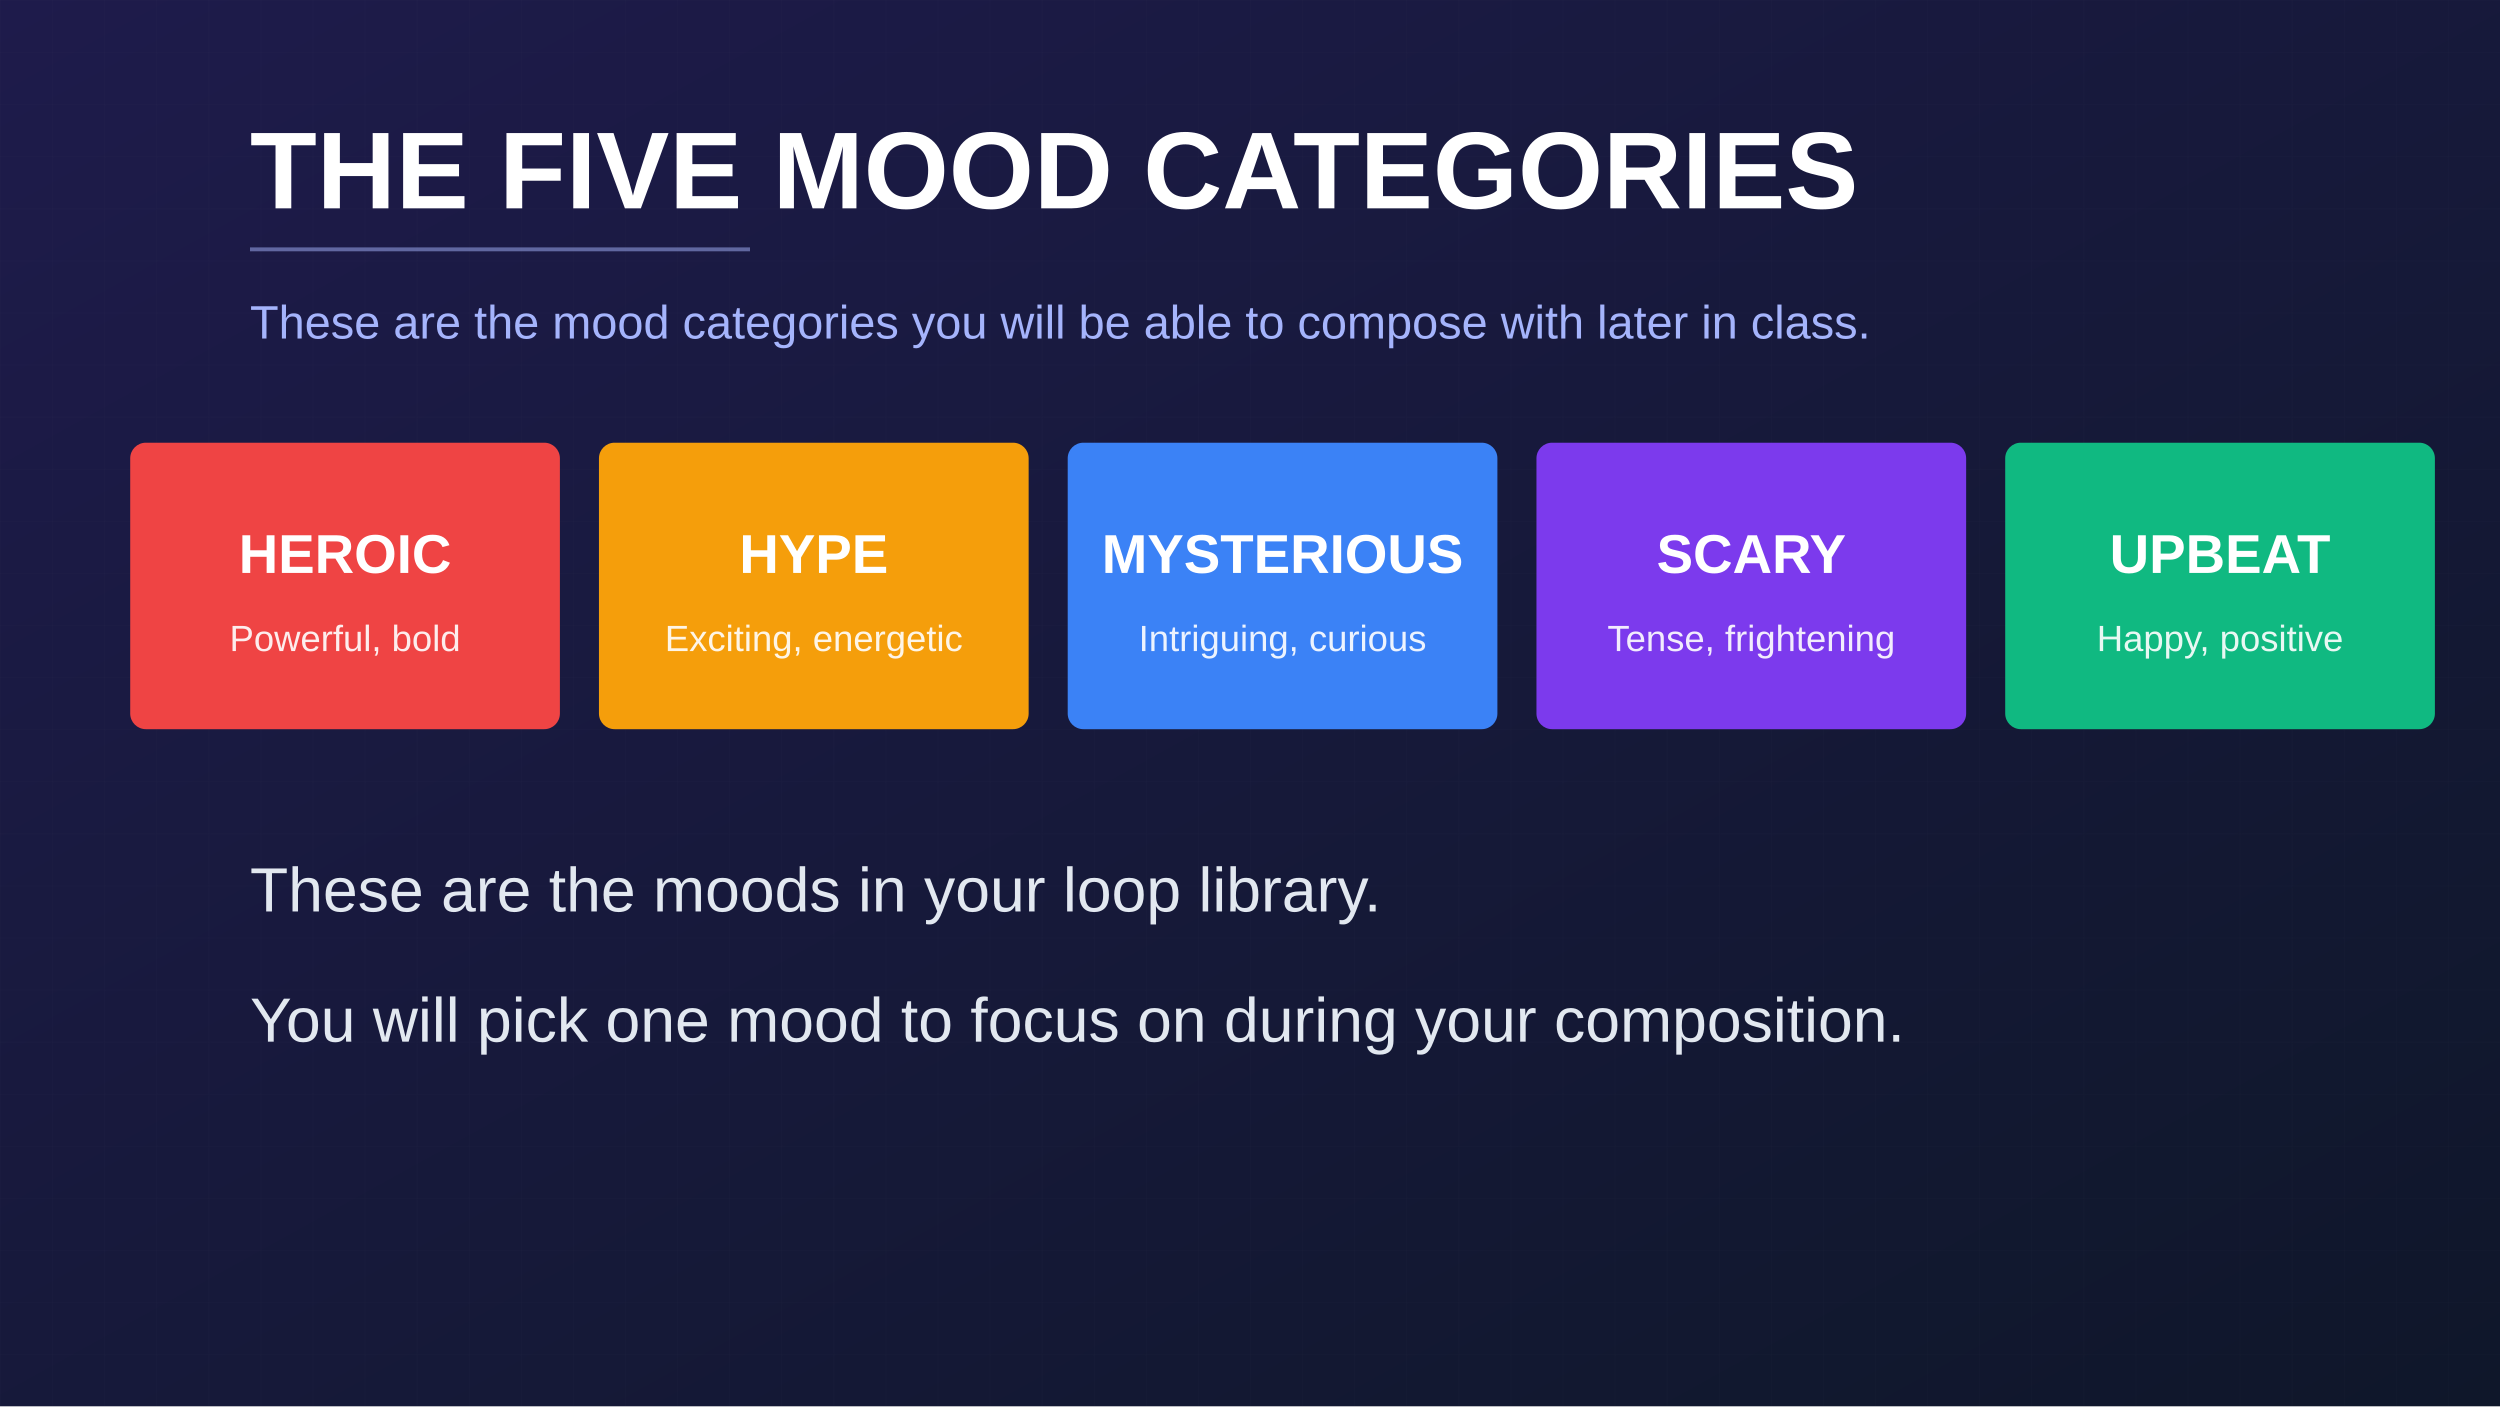
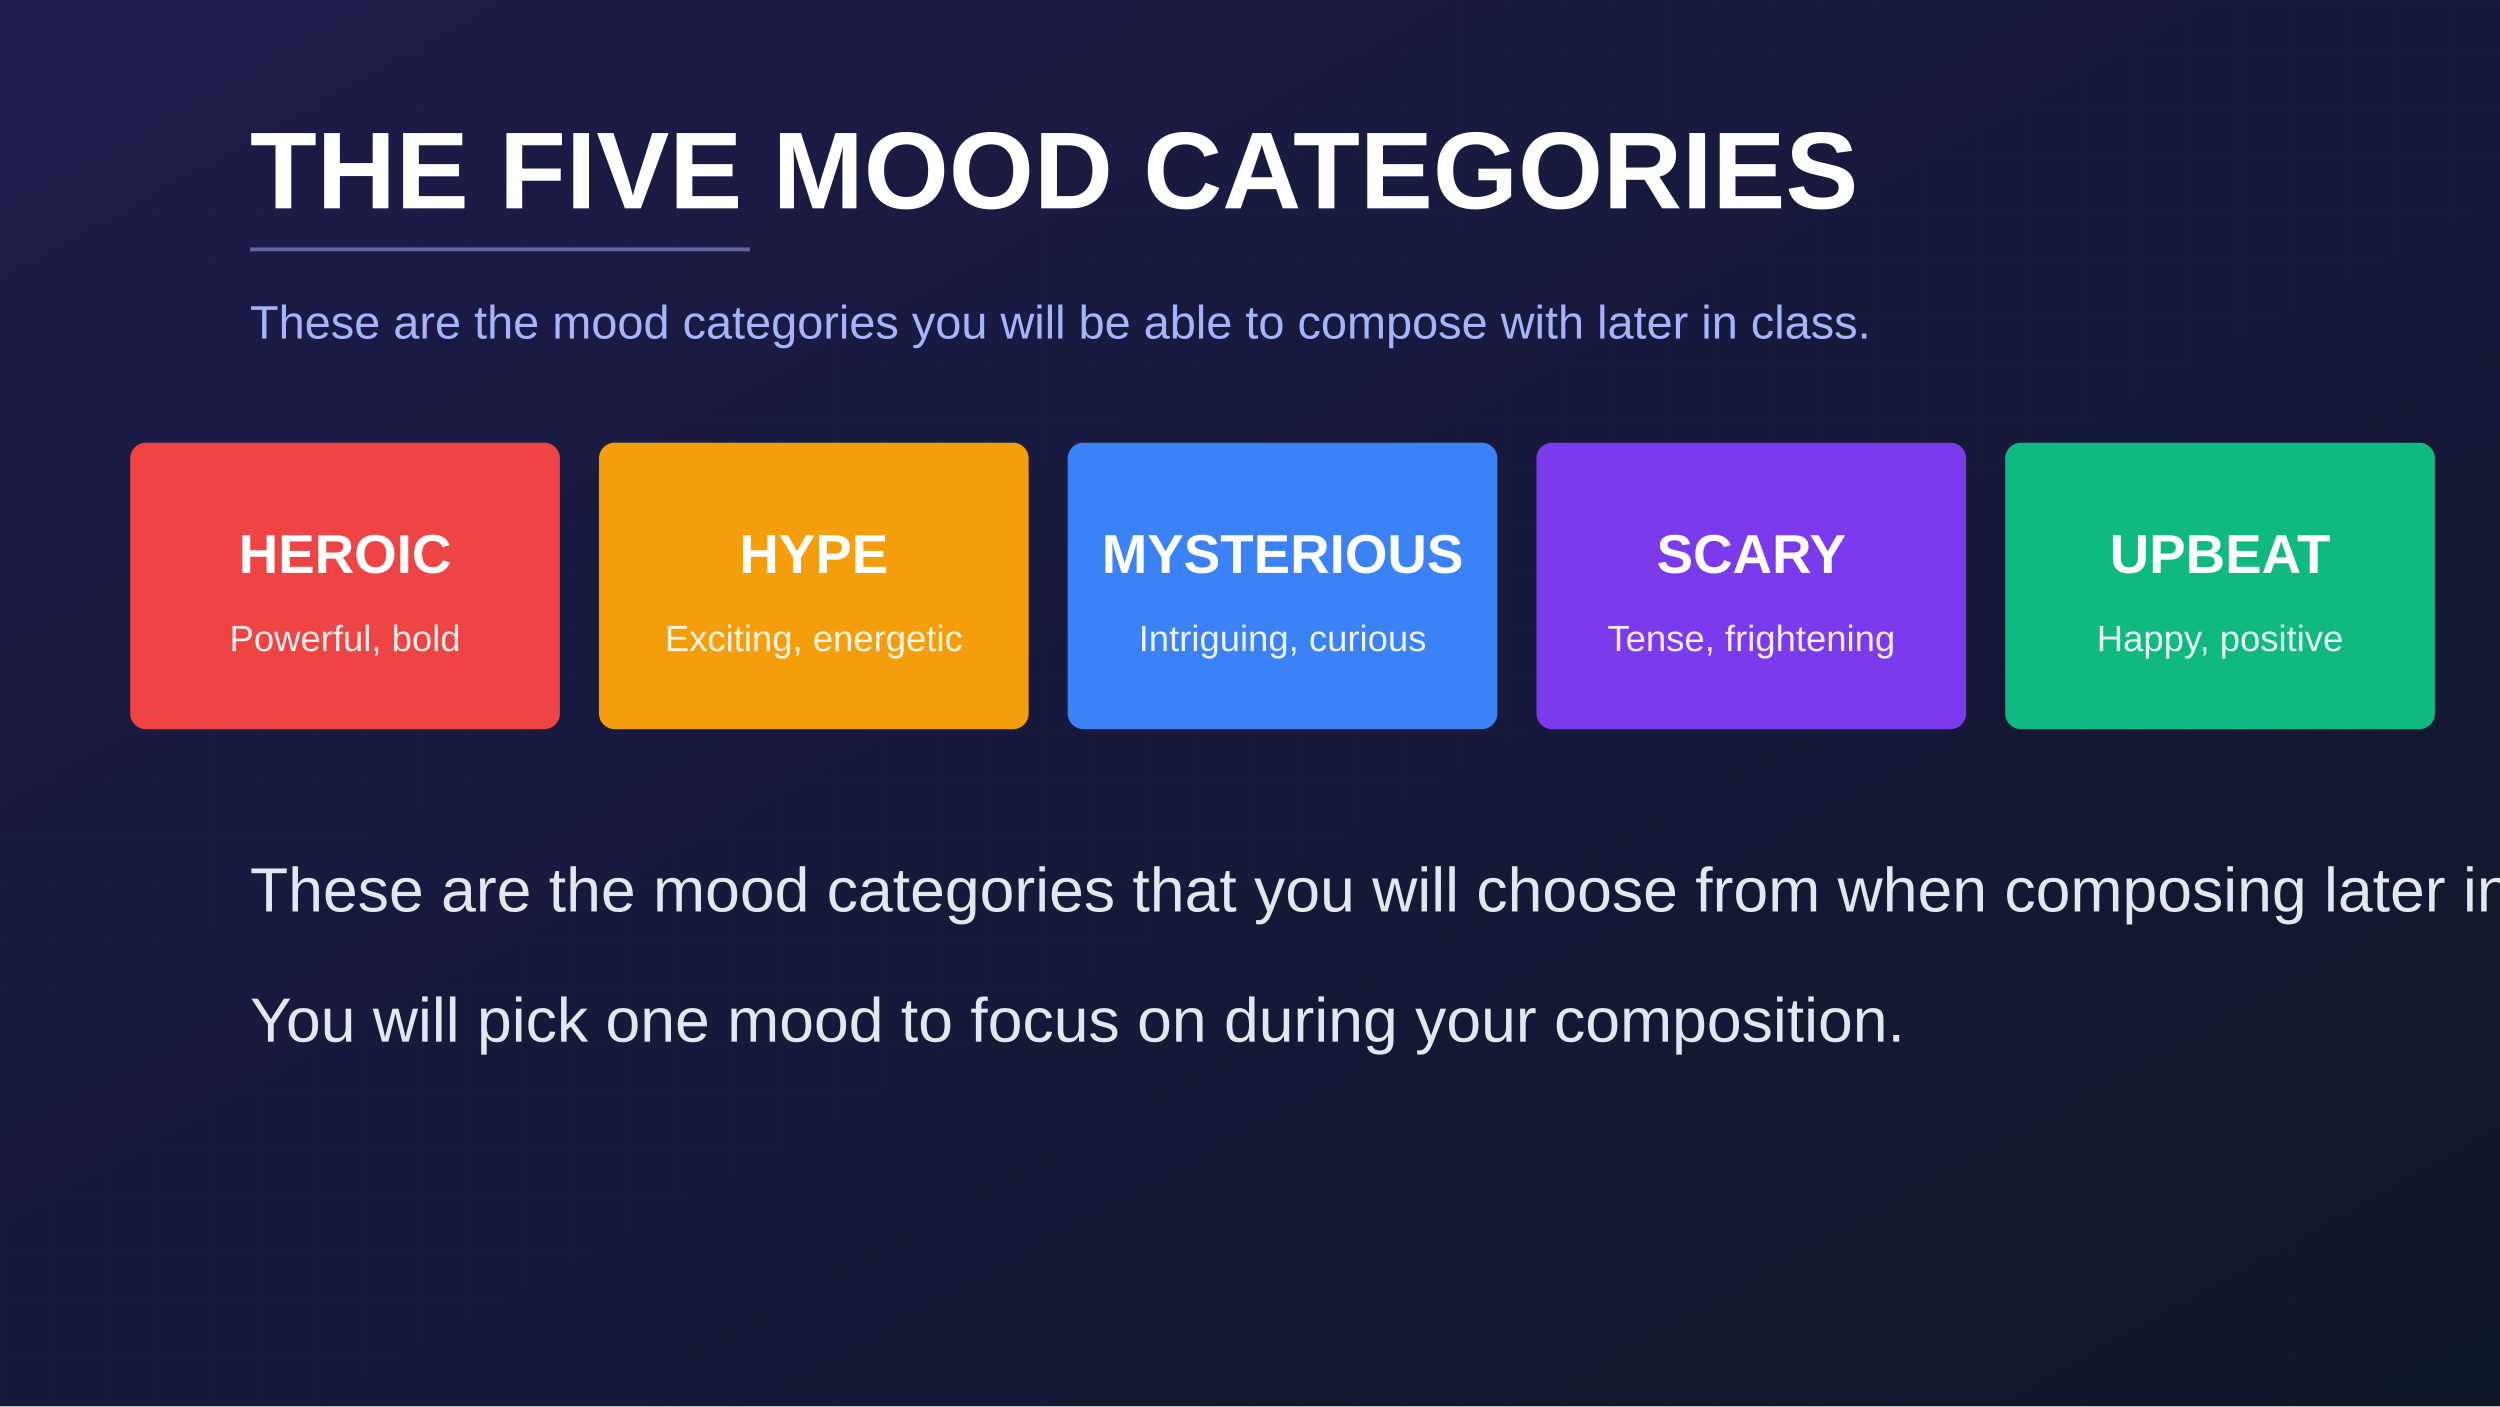
<svg xmlns="http://www.w3.org/2000/svg" width="1920" height="1080">
  <defs>
    <linearGradient id="bg" x1="0%" y1="0%" x2="100%" y2="100%">
      <stop offset="0%" style="stop-color:#1e1b4b" />
      <stop offset="100%" style="stop-color:#0f172a" />
    </linearGradient>
    <pattern id="grid" width="40" height="40" patternUnits="userSpaceOnUse">
      <path d="M 40 0 L 0 0 0 40" fill="none" stroke="white" stroke-width="0.5" opacity="0.03" />
    </pattern>
  </defs>
  <rect width="1920" height="1080" fill="url(#bg)" />
  <rect width="1920" height="1080" fill="url(#grid)" />
  <text x="192" y="160" font-family="Arial, Helvetica, sans-serif" font-size="84" fill="white" font-weight="bold">THE FIVE MOOD CATEGORIES</text>
  <rect x="192" y="190" width="384" height="3" fill="#a5b4fc" opacity="0.5" />
  <text x="192" y="260" font-family="Arial, Helvetica, sans-serif" font-size="36" fill="#a5b4fc">These are the mood categories you will be able to compose with later in class.</text>
  <rect x="100" y="340" width="330" height="220" rx="12" fill="#ef4444" />
  <text x="265" y="440" font-family="Arial, Helvetica, sans-serif" font-size="42" fill="white" text-anchor="middle" font-weight="bold">HEROIC</text>
  <text x="265" y="500" font-family="Arial, Helvetica, sans-serif" font-size="28" fill="white" text-anchor="middle" opacity="0.9">Powerful, bold</text>
  <rect x="460" y="340" width="330" height="220" rx="12" fill="#f59e0b" />
  <text x="625" y="440" font-family="Arial, Helvetica, sans-serif" font-size="42" fill="white" text-anchor="middle" font-weight="bold">HYPE</text>
  <text x="625" y="500" font-family="Arial, Helvetica, sans-serif" font-size="28" fill="white" text-anchor="middle" opacity="0.9">Exciting, energetic</text>
  <rect x="820" y="340" width="330" height="220" rx="12" fill="#3b82f6" />
  <text x="985" y="440" font-family="Arial, Helvetica, sans-serif" font-size="42" fill="white" text-anchor="middle" font-weight="bold">MYSTERIOUS</text>
  <text x="985" y="500" font-family="Arial, Helvetica, sans-serif" font-size="28" fill="white" text-anchor="middle" opacity="0.9">Intriguing, curious</text>
  <rect x="1180" y="340" width="330" height="220" rx="12" fill="#7c3aed" />
  <text x="1345" y="440" font-family="Arial, Helvetica, sans-serif" font-size="42" fill="white" text-anchor="middle" font-weight="bold">SCARY</text>
  <text x="1345" y="500" font-family="Arial, Helvetica, sans-serif" font-size="28" fill="white" text-anchor="middle" opacity="0.9">Tense, frightening</text>
  <rect x="1540" y="340" width="330" height="220" rx="12" fill="#10b981" />
  <text x="1705" y="440" font-family="Arial, Helvetica, sans-serif" font-size="42" fill="white" text-anchor="middle" font-weight="bold">UPBEAT</text>
  <text x="1705" y="500" font-family="Arial, Helvetica, sans-serif" font-size="28" fill="white" text-anchor="middle" opacity="0.9">Happy, positive</text>
-   <text x="192" y="700" font-family="Arial, Helvetica, sans-serif" font-size="48" fill="#e2e8f0">These are the moods in your loop library.</text>
+   <text x="192" y="700" font-family="Arial, Helvetica, sans-serif" font-size="48" fill="#e2e8f0">These are the mood categories that you will choose from when composing later in class.</text>
  <text x="192" y="800" font-family="Arial, Helvetica, sans-serif" font-size="48" fill="#e2e8f0">You will pick one mood to focus on during your composition.</text>
</svg>
